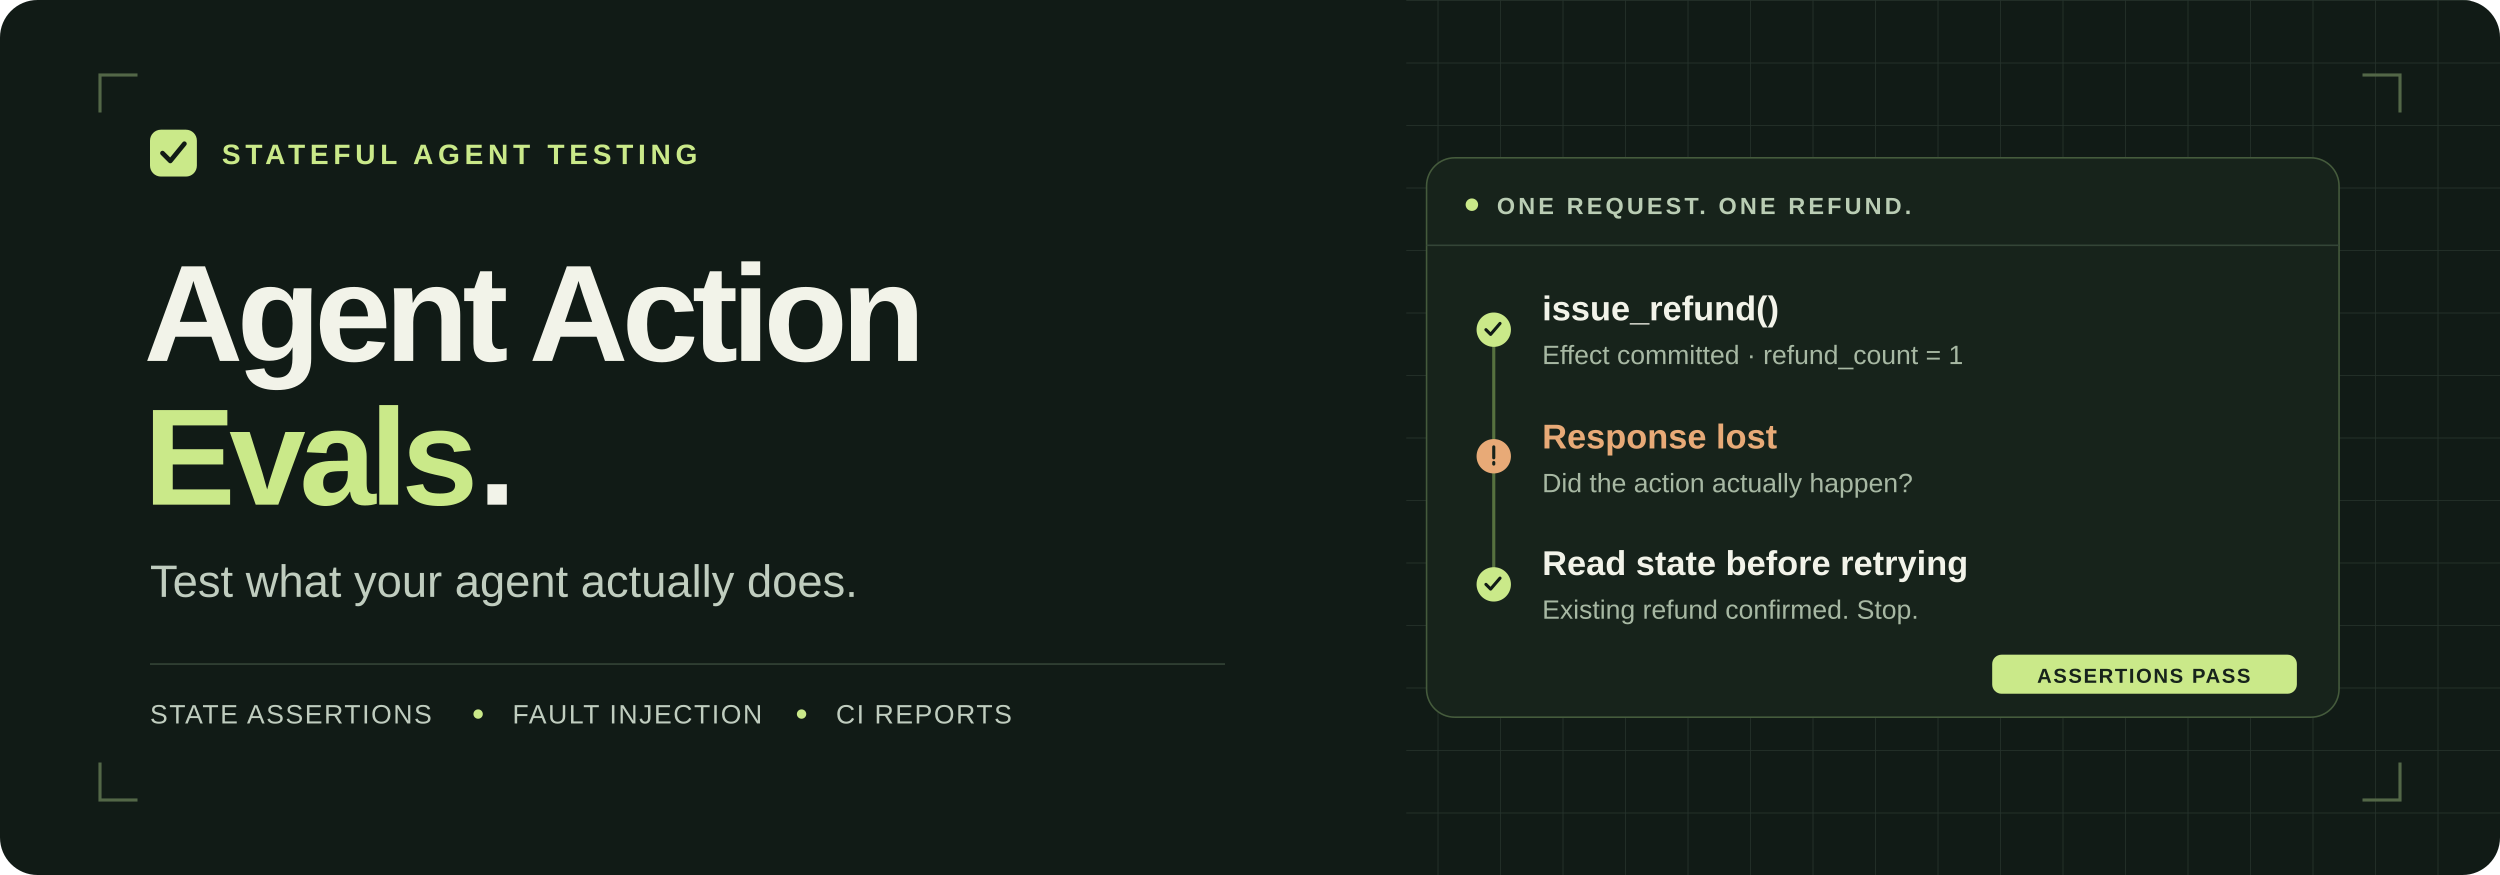
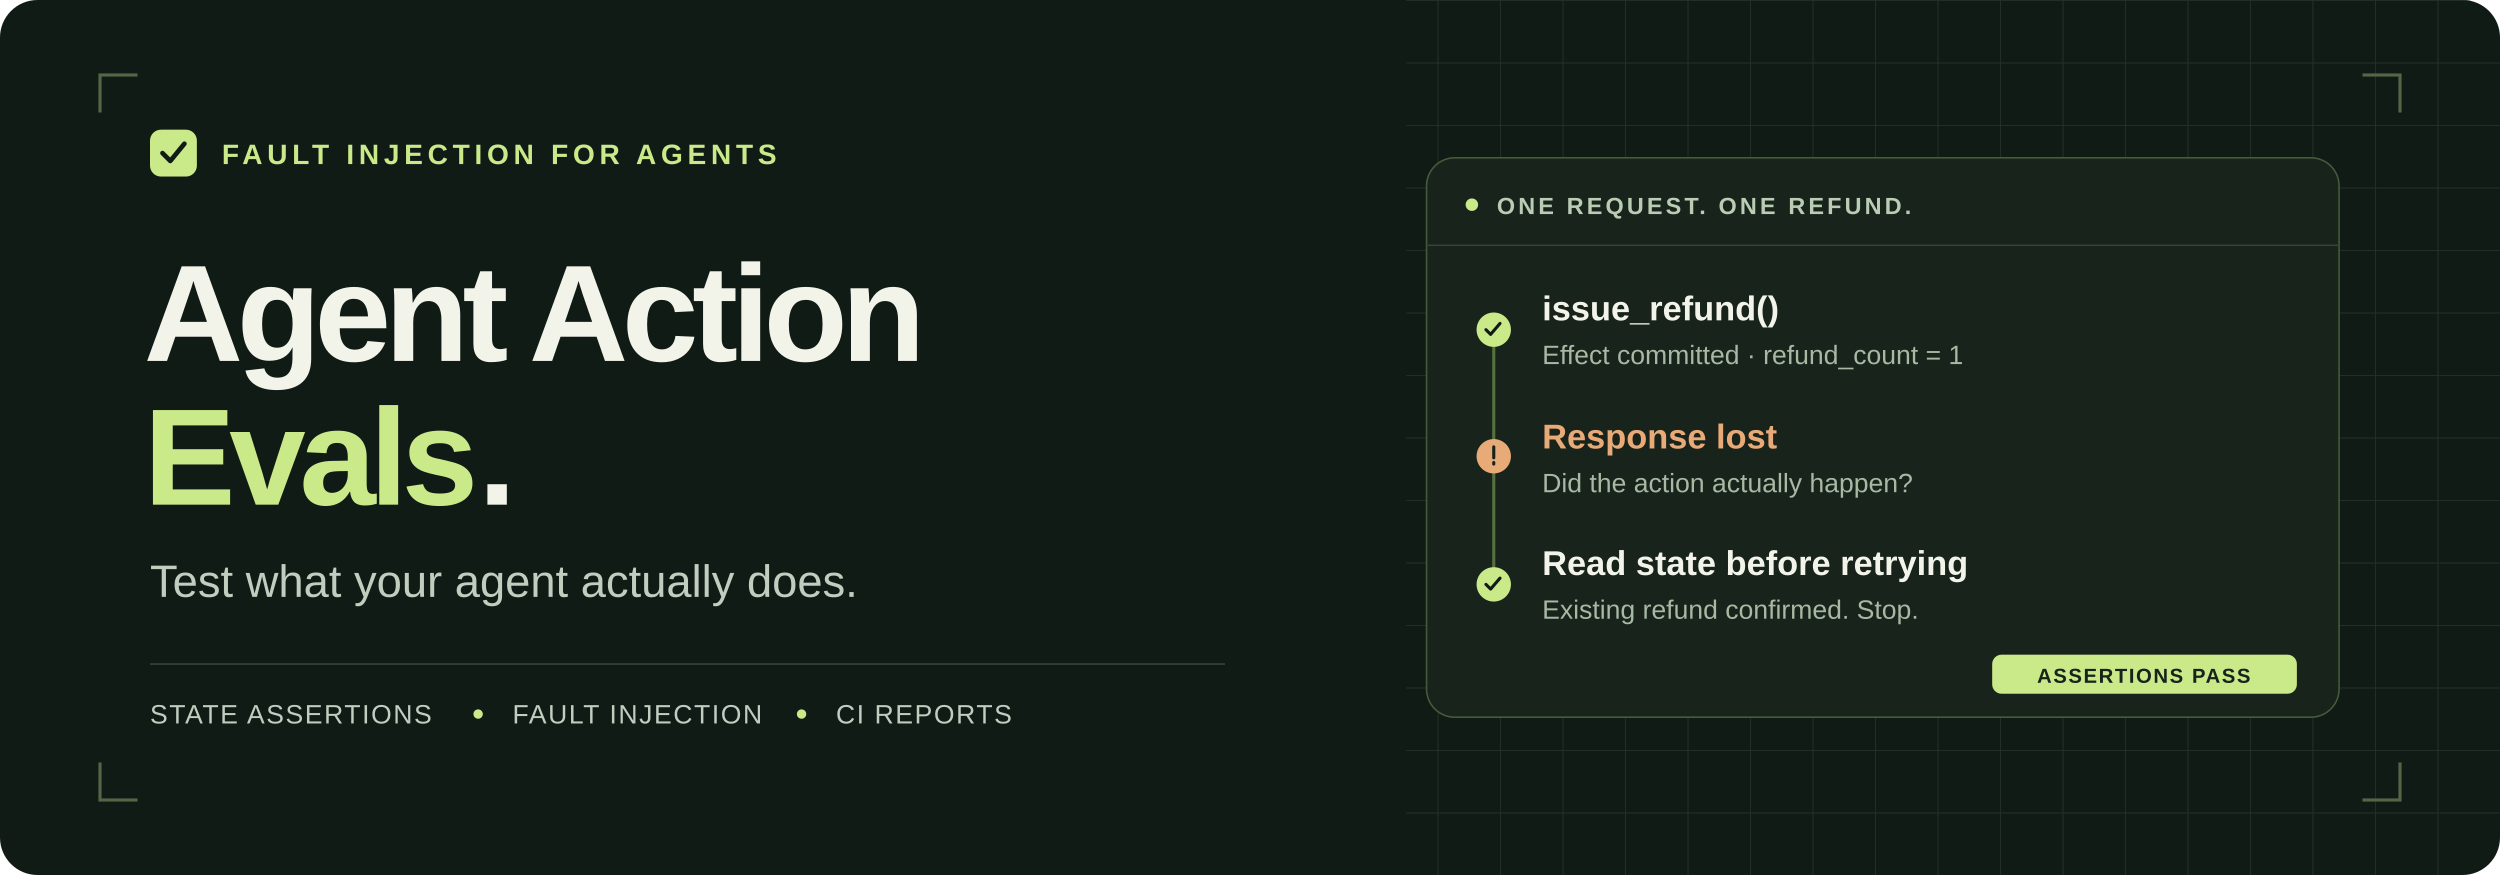
<svg xmlns="http://www.w3.org/2000/svg" width="1600" height="560" viewBox="0 0 1600 560" fill="none" role="img" aria-labelledby="title description">
  <defs>
    <pattern id="grid" x="0" y="0" width="40" height="40" patternUnits="userSpaceOnUse">
      <path d="M40 0H0V40" stroke="#26332C" stroke-width="1" />
    </pattern>
  </defs>
  <rect width="1600" height="560" rx="24" fill="#111B16" />
  <path d="M900 0H1576a24 24 0 0 1 24 24v512a24 24 0 0 1-24 24H900V0Z" fill="url(#grid)" />
  <path d="M64 72V48h24M1536 72V48h-24M64 488v24h24M1536 488v24h-24" stroke="#536747" stroke-width="2" />
  <g font-family="-apple-system, BlinkMacSystemFont, 'Segoe UI', Arial, sans-serif">
    <g transform="translate(96 83)">
      <rect width="30" height="30" rx="7" fill="#CAE989" />
      <path d="m8 15 5 5 9-11" stroke="#111B16" stroke-width="3" stroke-linecap="round" stroke-linejoin="round" />
-       <text x="46" y="22" fill="#CAE989" font-size="18" font-weight="600" letter-spacing="3">STATEFUL AGENT TESTING</text>
+       <text x="46" y="22" fill="#CAE989" font-size="18" font-weight="600" letter-spacing="3">FAULT INJECTION FOR AGENTS</text>
    </g>
    <text x="92" y="231" fill="#F2F3E9" font-size="88" font-weight="700" letter-spacing="-4">Agent Action</text>
    <text x="92" y="323" fill="#CAE989" font-size="88" font-weight="700" letter-spacing="-4">Evals<tspan fill="#F2F3E9">.</tspan>
    </text>
    <text x="96" y="382" fill="#C0CDBF" font-size="29">Test what your agent actually does.</text>
    <path d="M96 425h688" stroke="#344537" />
    <text x="96" y="463" fill="#C0CDBF" font-size="17" letter-spacing="1">STATE ASSERTIONS</text>
    <circle cx="306" cy="457" r="3" fill="#CAE989" />
    <text x="328" y="463" fill="#C0CDBF" font-size="17" letter-spacing="1">FAULT INJECTION</text>
    <circle cx="513" cy="457" r="3" fill="#CAE989" />
    <text x="535" y="463" fill="#C0CDBF" font-size="17" letter-spacing="1">CI REPORTS</text>
    <rect x="913" y="101" width="584" height="358" rx="18" fill="#17231B" stroke="#455B3C" />
    <circle cx="942" cy="131" r="4" fill="#CAE989" />
    <text x="958" y="137" fill="#BACDB4" font-size="15" font-weight="600" letter-spacing="2">ONE REQUEST. ONE REFUND.</text>
    <path d="M913 157h584" stroke="#344537" />
    <path d="M956 206v168" stroke="#56713F" stroke-width="2" />
    <circle cx="956" cy="211" r="11" fill="#CAE989" />
    <path d="m951 211 3 3 6-7" stroke="#111B16" stroke-width="2" stroke-linecap="round" stroke-linejoin="round" />
    <text x="987" y="205" fill="#F2F3E9" font-size="22" font-weight="600">issue_refund()</text>
    <text x="987" y="233" fill="#A7B8A3" font-size="17">Effect committed · refund_count = 1</text>
    <circle cx="956" cy="292" r="11" fill="#E8AA77" />
    <path d="M956 286v7m0 3v1" stroke="#17231B" stroke-width="2" stroke-linecap="round" />
    <text x="987" y="287" fill="#E8AA77" font-size="22" font-weight="600">Response lost</text>
    <text x="987" y="315" fill="#A7B8A3" font-size="17">Did the action actually happen?</text>
    <circle cx="956" cy="374" r="11" fill="#CAE989" />
    <path d="m951 374 3 3 6-7" stroke="#111B16" stroke-width="2" stroke-linecap="round" stroke-linejoin="round" />
    <text x="987" y="368" fill="#F2F3E9" font-size="22" font-weight="600">Read state before retrying</text>
    <text x="987" y="396" fill="#A7B8A3" font-size="17">Existing refund confirmed. Stop.</text>
    <rect x="1275" y="419" width="195" height="25" rx="6" fill="#CAE989" />
    <text x="1372" y="437" fill="#17231B" text-anchor="middle" font-size="13" font-weight="700" letter-spacing="1">ASSERTIONS PASS</text>
  </g>
</svg>
